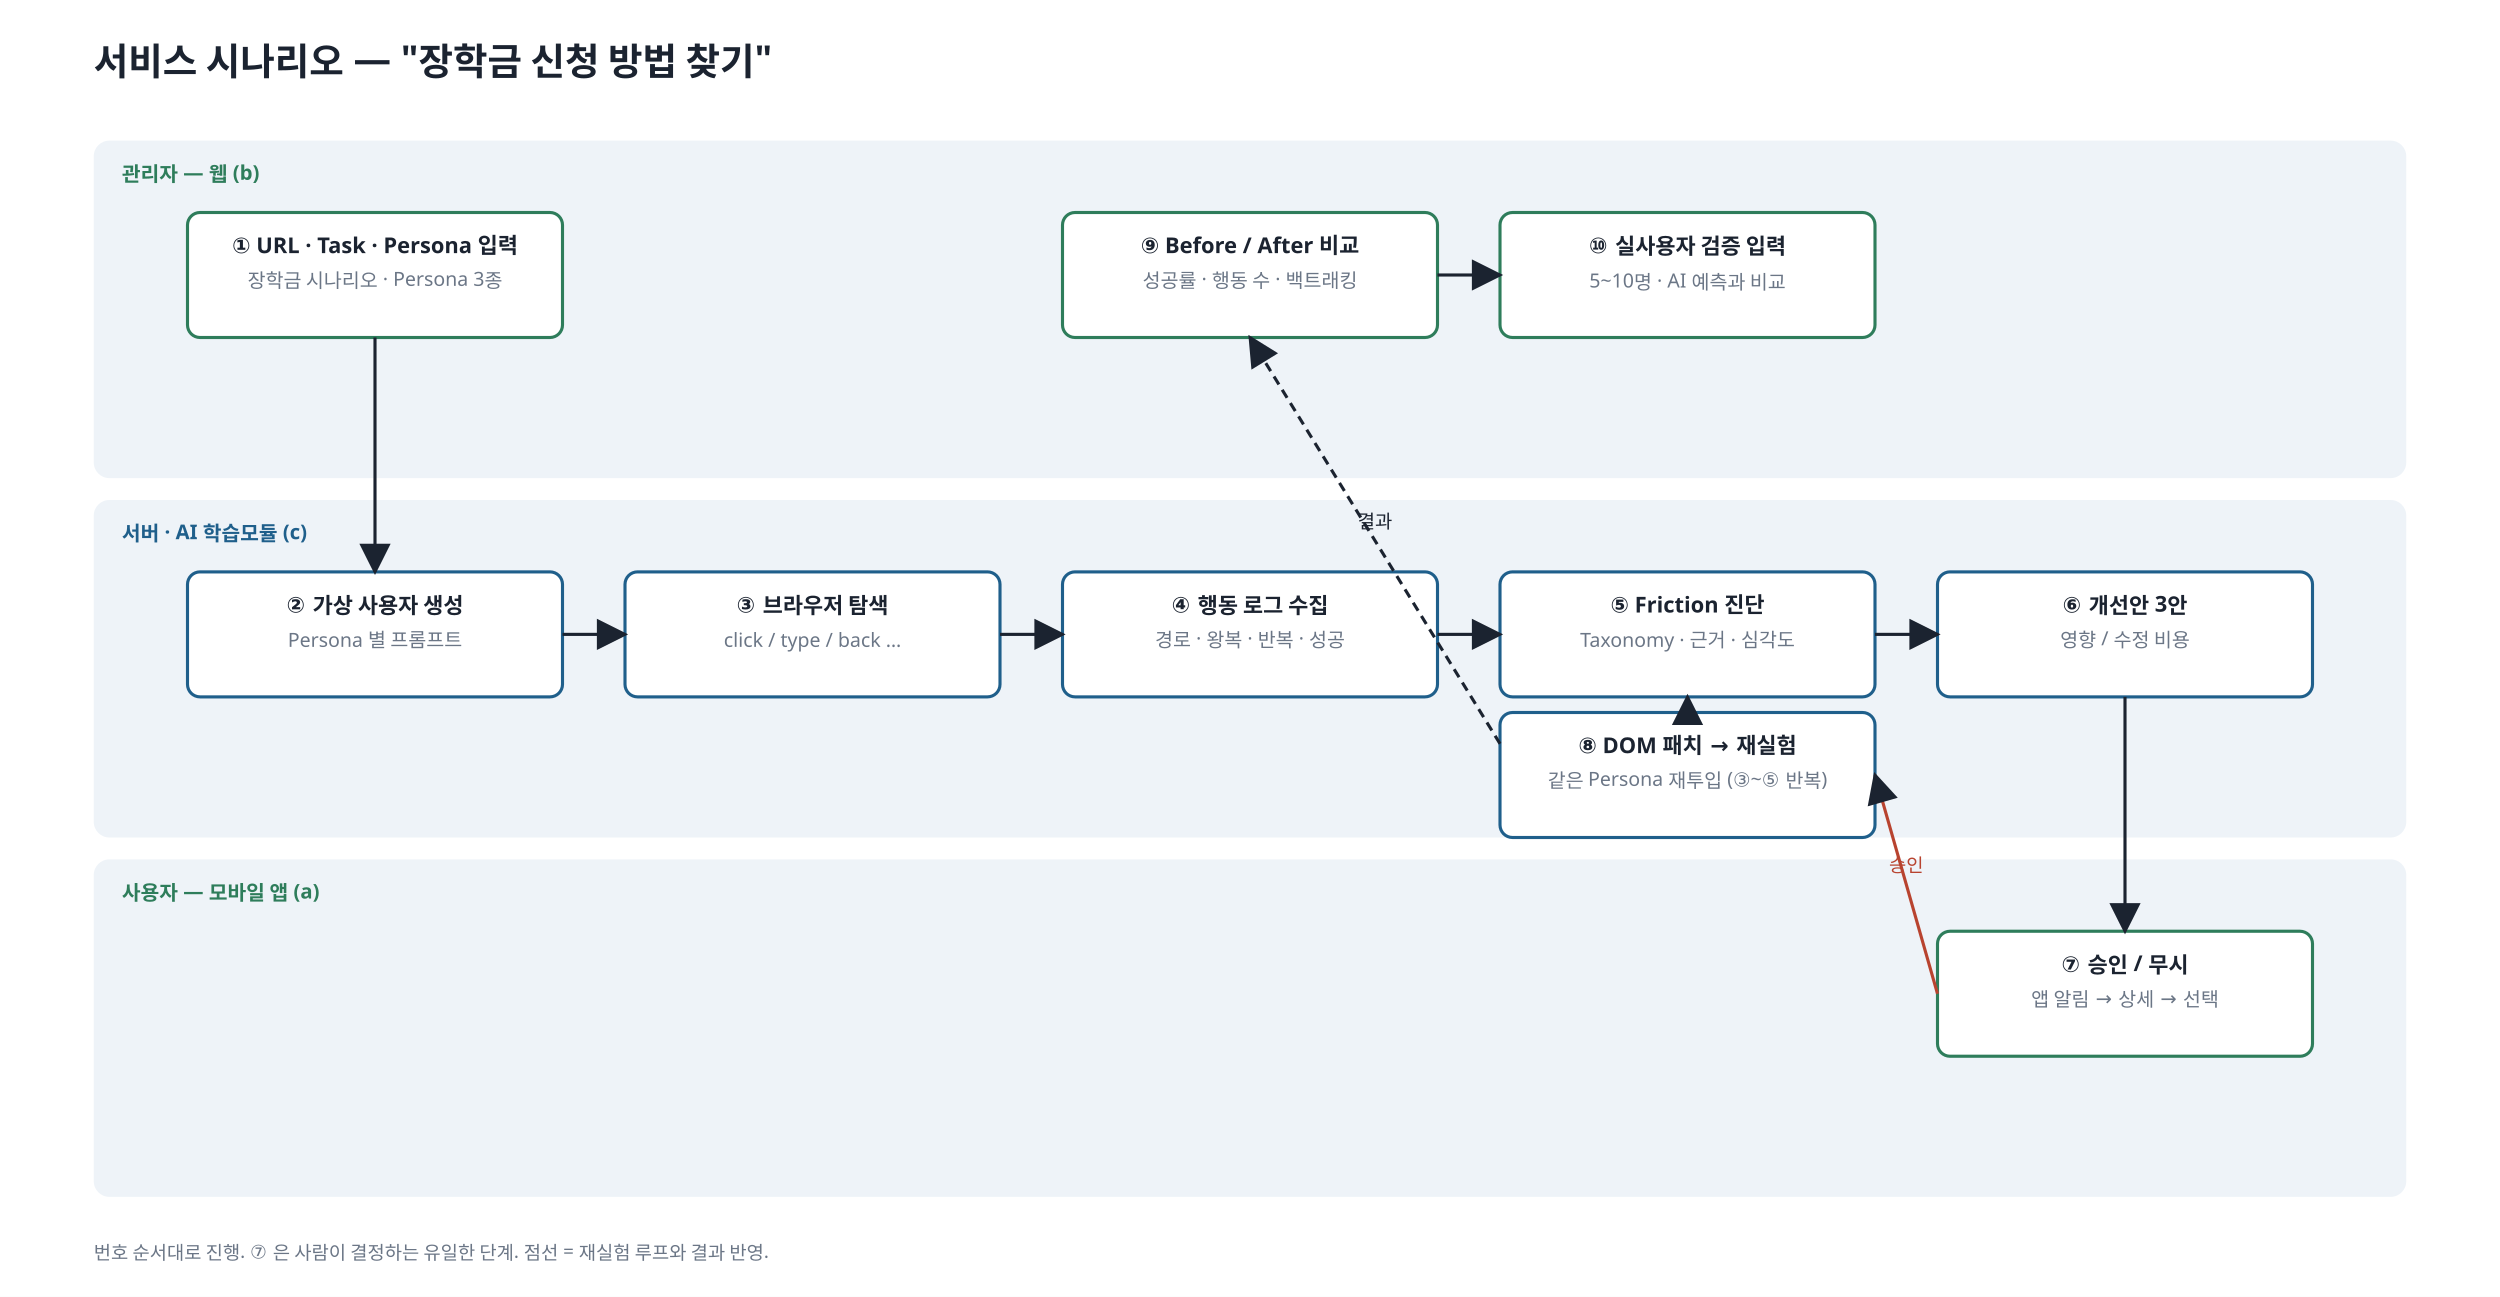
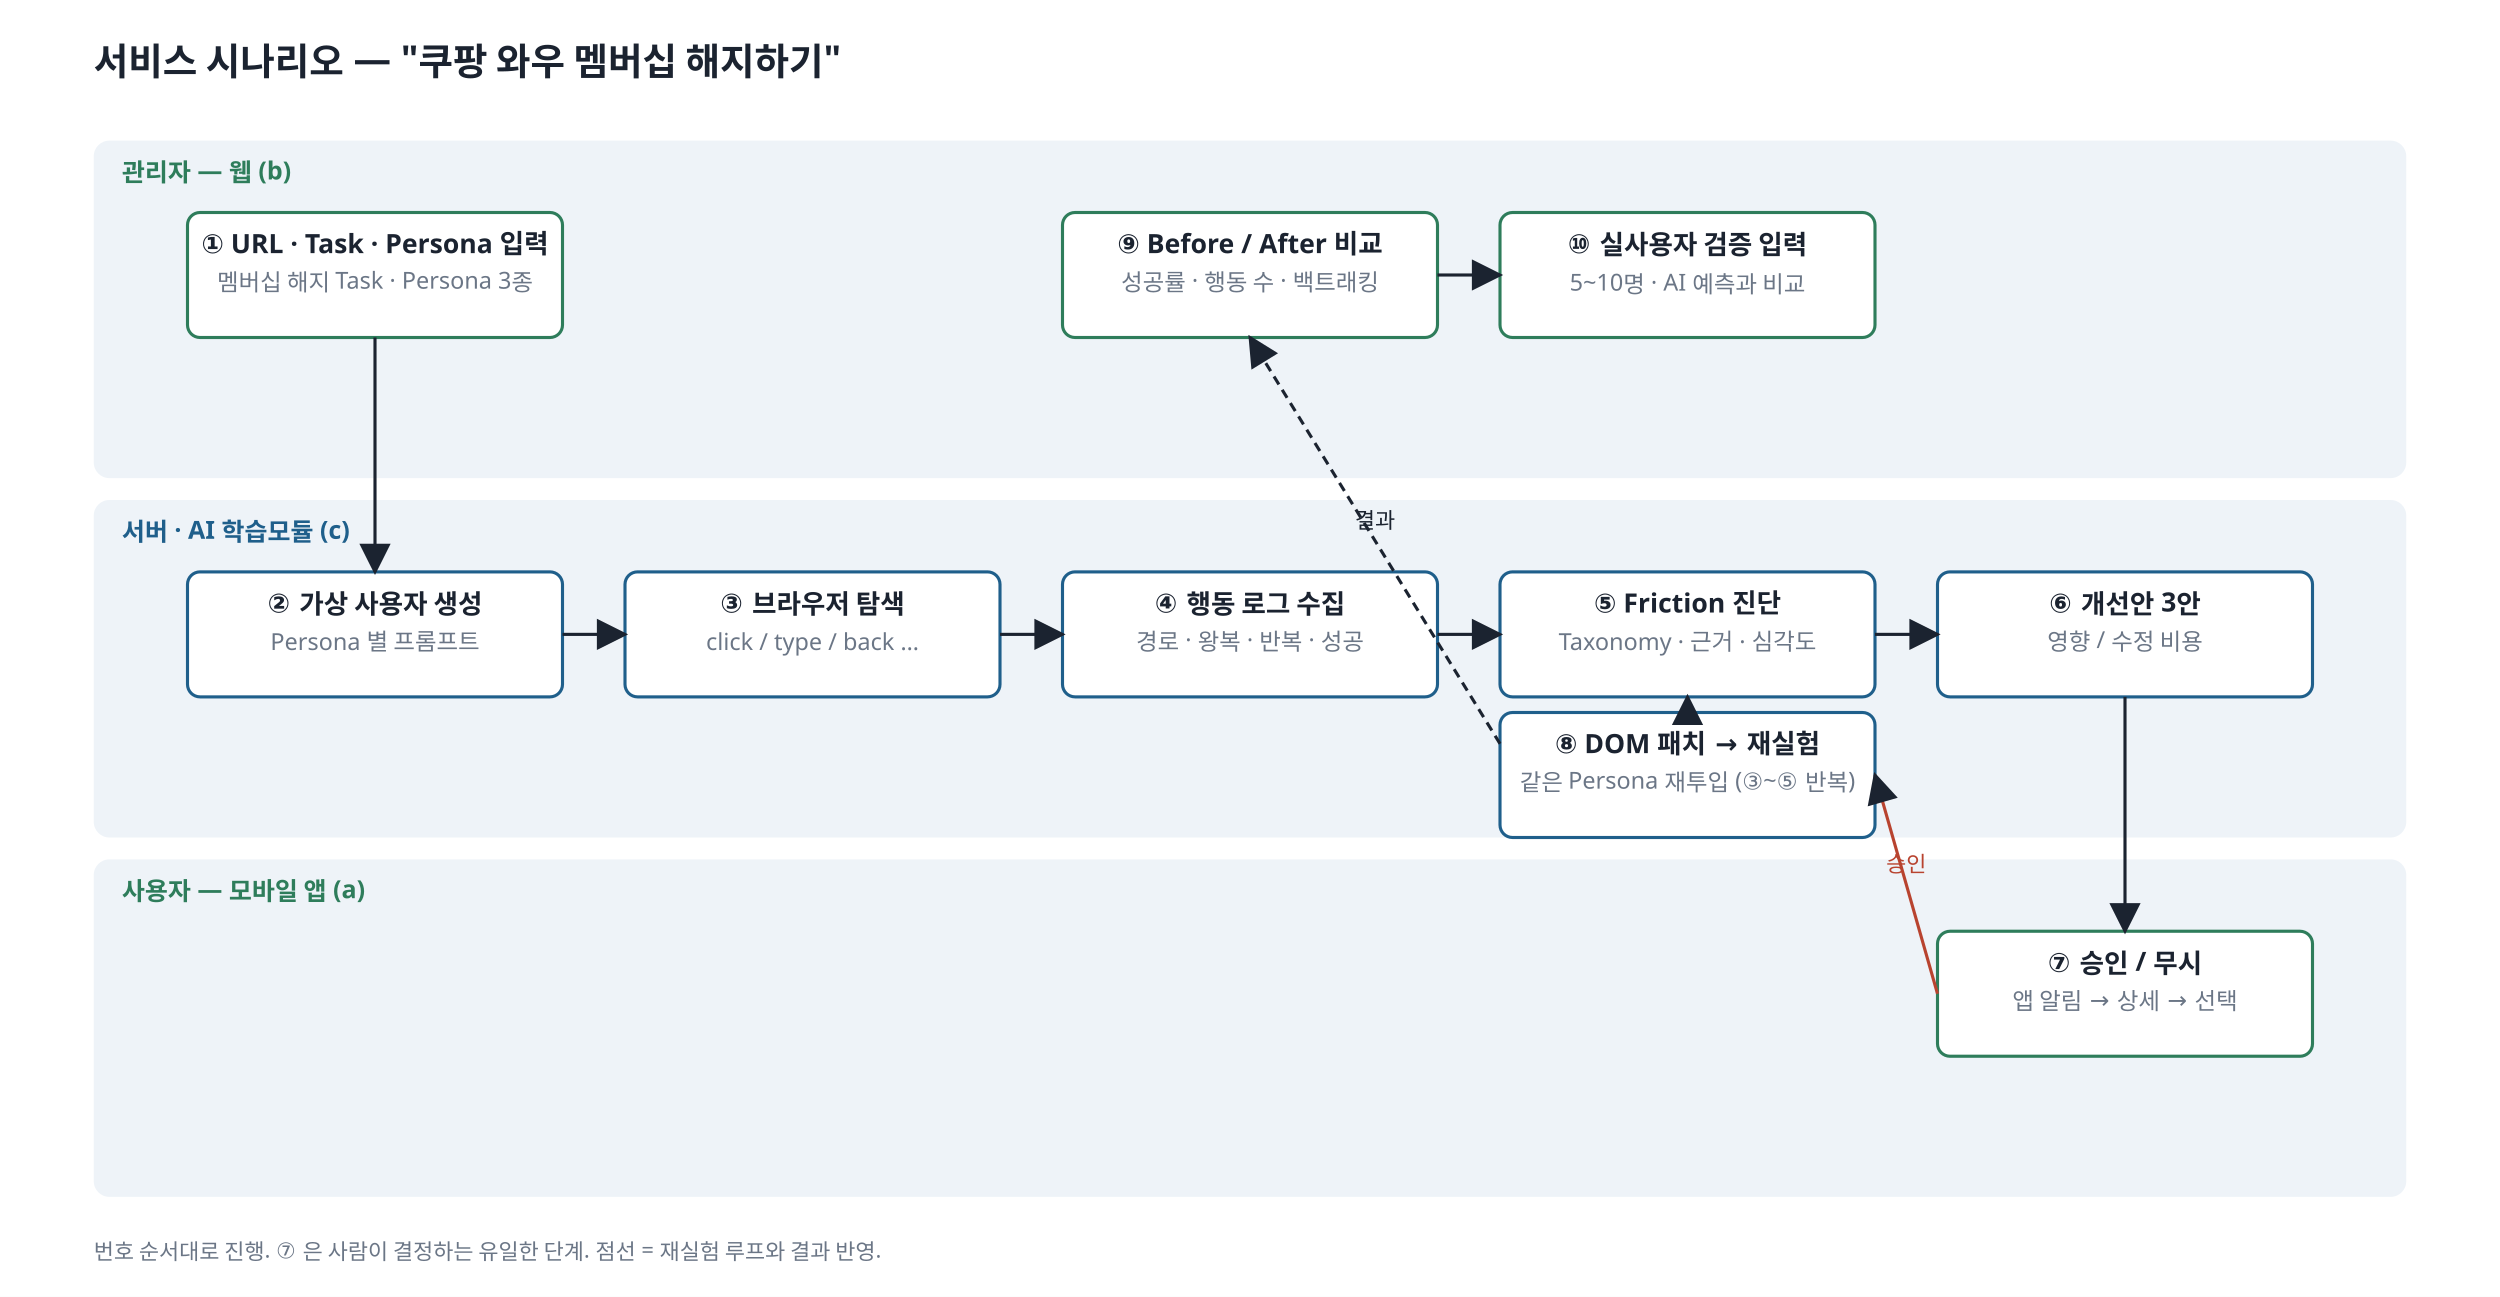
<svg xmlns="http://www.w3.org/2000/svg" viewBox="0 0 1600 830" width="1600" height="830" font-family="&quot;IBM Plex Sans KR&quot;,&quot;Apple SD Gothic Neo&quot;,&quot;Noto Sans KR&quot;,&quot;Malgun Gothic&quot;,sans-serif">
  <defs>
    <marker id="ah" markerWidth="10" markerHeight="10" refX="9" refY="5" orient="auto">
      <path d="M0,0 L10,5 L0,10 z" fill="#1B2330" />
    </marker>
  </defs>
  <rect width="1600" height="830" fill="#FFFFFF" />
-   <text x="60" y="48" font-size="24" font-weight="700" fill="#1B2330">서비스 시나리오 — "장학금 신청 방법 찾기"</text>
+   <text x="60" y="48" font-size="24" font-weight="700" fill="#1B2330">서비스 시나리오 — "쿠팡 와우 멤버십 해지하기"</text>
  <rect x="60" y="90" width="1480" height="216" rx="10" fill="#EEF3F8" />
-   <text x="78" y="116" font-size="13" font-weight="600" fill="#2E7D5B">관리자 — 웹 (b)</text>
+   <text x="78" y="116" font-size="16" font-weight="600" fill="#2E7D5B">관리자 — 웹 (b)</text>
  <rect x="60" y="320" width="1480" height="216" rx="10" fill="#EEF3F8" />
-   <text x="78" y="346" font-size="13" font-weight="600" fill="#1F5F8B">서버 · AI 학습모듈 (c)</text>
+   <text x="78" y="346" font-size="16" font-weight="600" fill="#1F5F8B">서버 · AI 학습모듈 (c)</text>
  <rect x="60" y="550" width="1480" height="216" rx="10" fill="#EEF3F8" />
-   <text x="78" y="576" font-size="13" font-weight="600" fill="#2E7D5B">사용자 — 모바일 앱 (a)</text>
+   <text x="78" y="576" font-size="16" font-weight="600" fill="#2E7D5B">사용자 — 모바일 앱 (a)</text>
  <rect x="120" y="136" width="240" height="80" rx="8" fill="#FFFFFF" stroke="#2E7D5B" stroke-width="2" />
-   <text x="240.0" y="162" font-size="14" font-weight="700" fill="#1B2330" text-anchor="middle">① URL · Task · Persona 입력</text>
-   <text x="240.0" y="184" font-size="12.5" fill="#6B7686" text-anchor="middle">장학금 시나리오 · Persona 3종</text>
+   <text x="240.0" y="162" font-size="17" font-weight="700" fill="#1B2330" text-anchor="middle">① URL · Task · Persona 입력</text>
+   <text x="240.0" y="186" font-size="15" fill="#6B7686" text-anchor="middle">멤버십 해지 Task · Persona 3종</text>
  <rect x="120" y="366" width="240" height="80" rx="8" fill="#FFFFFF" stroke="#1F5F8B" stroke-width="2" />
-   <text x="240.0" y="392" font-size="14" font-weight="700" fill="#1B2330" text-anchor="middle">② 가상 사용자 생성</text>
-   <text x="240.0" y="414" font-size="12.5" fill="#6B7686" text-anchor="middle">Persona 별 프롬프트</text>
+   <text x="240.0" y="392" font-size="17" font-weight="700" fill="#1B2330" text-anchor="middle">② 가상 사용자 생성</text>
+   <text x="240.0" y="416" font-size="15" fill="#6B7686" text-anchor="middle">Persona 별 프롬프트</text>
  <rect x="400" y="366" width="240" height="80" rx="8" fill="#FFFFFF" stroke="#1F5F8B" stroke-width="2" />
-   <text x="520.0" y="392" font-size="14" font-weight="700" fill="#1B2330" text-anchor="middle">③ 브라우저 탐색</text>
-   <text x="520.0" y="414" font-size="12.5" fill="#6B7686" text-anchor="middle">click / type / back …</text>
+   <text x="520.0" y="392" font-size="17" font-weight="700" fill="#1B2330" text-anchor="middle">③ 브라우저 탐색</text>
+   <text x="520.0" y="416" font-size="15" fill="#6B7686" text-anchor="middle">click / type / back …</text>
  <rect x="680" y="366" width="240" height="80" rx="8" fill="#FFFFFF" stroke="#1F5F8B" stroke-width="2" />
-   <text x="800.0" y="392" font-size="14" font-weight="700" fill="#1B2330" text-anchor="middle">④ 행동 로그 수집</text>
-   <text x="800.0" y="414" font-size="12.5" fill="#6B7686" text-anchor="middle">경로 · 왕복 · 반복 · 성공</text>
+   <text x="800.0" y="392" font-size="17" font-weight="700" fill="#1B2330" text-anchor="middle">④ 행동 로그 수집</text>
+   <text x="800.0" y="416" font-size="15" fill="#6B7686" text-anchor="middle">경로 · 왕복 · 반복 · 성공</text>
  <rect x="960" y="366" width="240" height="80" rx="8" fill="#FFFFFF" stroke="#1F5F8B" stroke-width="2" />
-   <text x="1080.0" y="392" font-size="14" font-weight="700" fill="#1B2330" text-anchor="middle">⑤ Friction 진단</text>
-   <text x="1080.0" y="414" font-size="12.5" fill="#6B7686" text-anchor="middle">Taxonomy · 근거 · 심각도</text>
+   <text x="1080.0" y="392" font-size="17" font-weight="700" fill="#1B2330" text-anchor="middle">⑤ Friction 진단</text>
+   <text x="1080.0" y="416" font-size="15" fill="#6B7686" text-anchor="middle">Taxonomy · 근거 · 심각도</text>
  <rect x="1240" y="366" width="240" height="80" rx="8" fill="#FFFFFF" stroke="#1F5F8B" stroke-width="2" />
-   <text x="1360.0" y="392" font-size="14" font-weight="700" fill="#1B2330" text-anchor="middle">⑥ 개선안 3안</text>
-   <text x="1360.0" y="414" font-size="12.5" fill="#6B7686" text-anchor="middle">영향 / 수정 비용</text>
+   <text x="1360.0" y="392" font-size="17" font-weight="700" fill="#1B2330" text-anchor="middle">⑥ 개선안 3안</text>
+   <text x="1360.0" y="416" font-size="15" fill="#6B7686" text-anchor="middle">영향 / 수정 비용</text>
  <rect x="1240" y="596" width="240" height="80" rx="8" fill="#FFFFFF" stroke="#2E7D5B" stroke-width="2" />
-   <text x="1360.0" y="622" font-size="14" font-weight="700" fill="#1B2330" text-anchor="middle">⑦ 승인 / 무시</text>
-   <text x="1360.0" y="644" font-size="12.5" fill="#6B7686" text-anchor="middle">앱 알림 → 상세 → 선택</text>
+   <text x="1360.0" y="622" font-size="17" font-weight="700" fill="#1B2330" text-anchor="middle">⑦ 승인 / 무시</text>
+   <text x="1360.0" y="646" font-size="15" fill="#6B7686" text-anchor="middle">앱 알림 → 상세 → 선택</text>
  <rect x="960" y="456" width="240" height="80" rx="8" fill="#FFFFFF" stroke="#1F5F8B" stroke-width="2" />
-   <text x="1080.0" y="482" font-size="14" font-weight="700" fill="#1B2330" text-anchor="middle">⑧ DOM 패치 → 재실험</text>
-   <text x="1080.0" y="504" font-size="12.5" fill="#6B7686" text-anchor="middle">같은 Persona 재투입 (③~⑤ 반복)</text>
+   <text x="1080.0" y="482" font-size="17" font-weight="700" fill="#1B2330" text-anchor="middle">⑧ DOM 패치 → 재실험</text>
+   <text x="1080.0" y="506" font-size="15" fill="#6B7686" text-anchor="middle">같은 Persona 재투입 (③~⑤ 반복)</text>
  <rect x="680" y="136" width="240" height="80" rx="8" fill="#FFFFFF" stroke="#2E7D5B" stroke-width="2" />
-   <text x="800.0" y="162" font-size="14" font-weight="700" fill="#1B2330" text-anchor="middle">⑨ Before / After 비교</text>
-   <text x="800.0" y="184" font-size="12.5" fill="#6B7686" text-anchor="middle">성공률 · 행동 수 · 백트래킹</text>
+   <text x="800.0" y="162" font-size="17" font-weight="700" fill="#1B2330" text-anchor="middle">⑨ Before / After 비교</text>
+   <text x="800.0" y="186" font-size="15" fill="#6B7686" text-anchor="middle">성공률 · 행동 수 · 백트래킹</text>
  <rect x="960" y="136" width="240" height="80" rx="8" fill="#FFFFFF" stroke="#2E7D5B" stroke-width="2" />
-   <text x="1080.0" y="162" font-size="14" font-weight="700" fill="#1B2330" text-anchor="middle">⑩ 실사용자 검증 입력</text>
-   <text x="1080.0" y="184" font-size="12.5" fill="#6B7686" text-anchor="middle">5~10명 · AI 예측과 비교</text>
+   <text x="1080.0" y="162" font-size="17" font-weight="700" fill="#1B2330" text-anchor="middle">⑩ 실사용자 검증 입력</text>
+   <text x="1080.0" y="186" font-size="15" fill="#6B7686" text-anchor="middle">5~10명 · AI 예측과 비교</text>
  <line x1="240" y1="216" x2="240" y2="366" stroke="#1B2330" stroke-width="2" marker-end="url(#ah)" />
  <line x1="360" y1="406" x2="400" y2="406" stroke="#1B2330" stroke-width="2" marker-end="url(#ah)" />
  <line x1="640" y1="406" x2="680" y2="406" stroke="#1B2330" stroke-width="2" marker-end="url(#ah)" />
  <line x1="920" y1="406" x2="960" y2="406" stroke="#1B2330" stroke-width="2" marker-end="url(#ah)" />
  <line x1="1200" y1="406" x2="1240" y2="406" stroke="#1B2330" stroke-width="2" marker-end="url(#ah)" />
  <line x1="1360" y1="446" x2="1360" y2="596" stroke="#1B2330" stroke-width="2" marker-end="url(#ah)" />
  <line x1="1240" y1="636" x2="1200" y2="496" stroke="#B8432F" stroke-width="2" marker-end="url(#ah)" />
-   <text x="1220.0" y="558.0" font-size="12" fill="#B8432F" text-anchor="middle">승인</text>
+   <text x="1220.0" y="558.0" font-size="14" fill="#B8432F" text-anchor="middle">승인</text>
  <line x1="1080" y1="456" x2="1080" y2="446" stroke="#1B2330" stroke-width="2" marker-end="url(#ah)" stroke-dasharray="6,4" />
  <line x1="960" y1="476" x2="800" y2="216" stroke="#1B2330" stroke-width="2" marker-end="url(#ah)" stroke-dasharray="6,4" />
-   <text x="880.0" y="338.0" font-size="12" fill="#1B2330" text-anchor="middle">결과</text>
+   <text x="880.0" y="338.0" font-size="14" fill="#1B2330" text-anchor="middle">결과</text>
  <line x1="920" y1="176" x2="960" y2="176" stroke="#1B2330" stroke-width="2" marker-end="url(#ah)" />
-   <text x="60" y="806" font-size="12" fill="#6B7686">번호 순서대로 진행. ⑦ 은 사람이 결정하는 유일한 단계. 점선 = 재실험 루프와 결과 반영.</text>
+   <text x="60" y="806" font-size="14" fill="#6B7686">번호 순서대로 진행. ⑦ 은 사람이 결정하는 유일한 단계. 점선 = 재실험 루프와 결과 반영.</text>
</svg>
